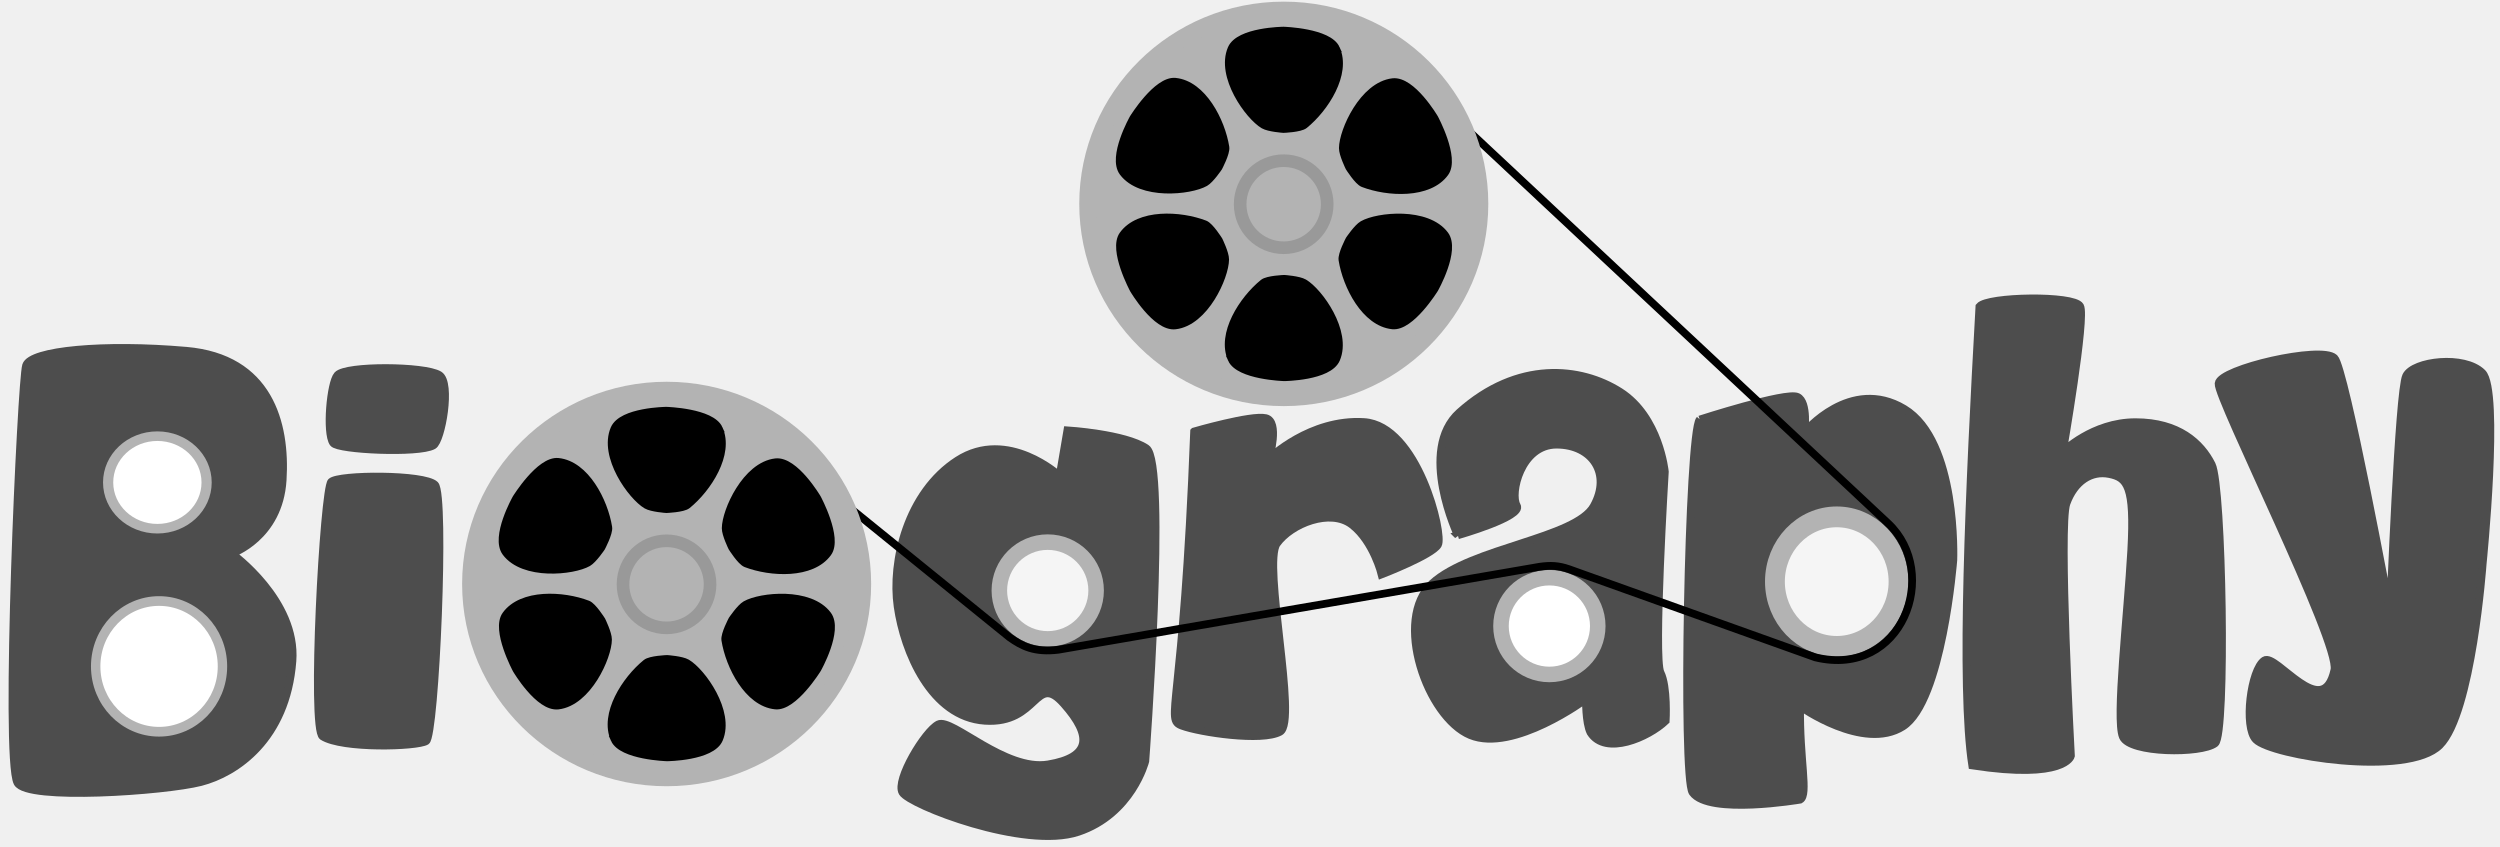
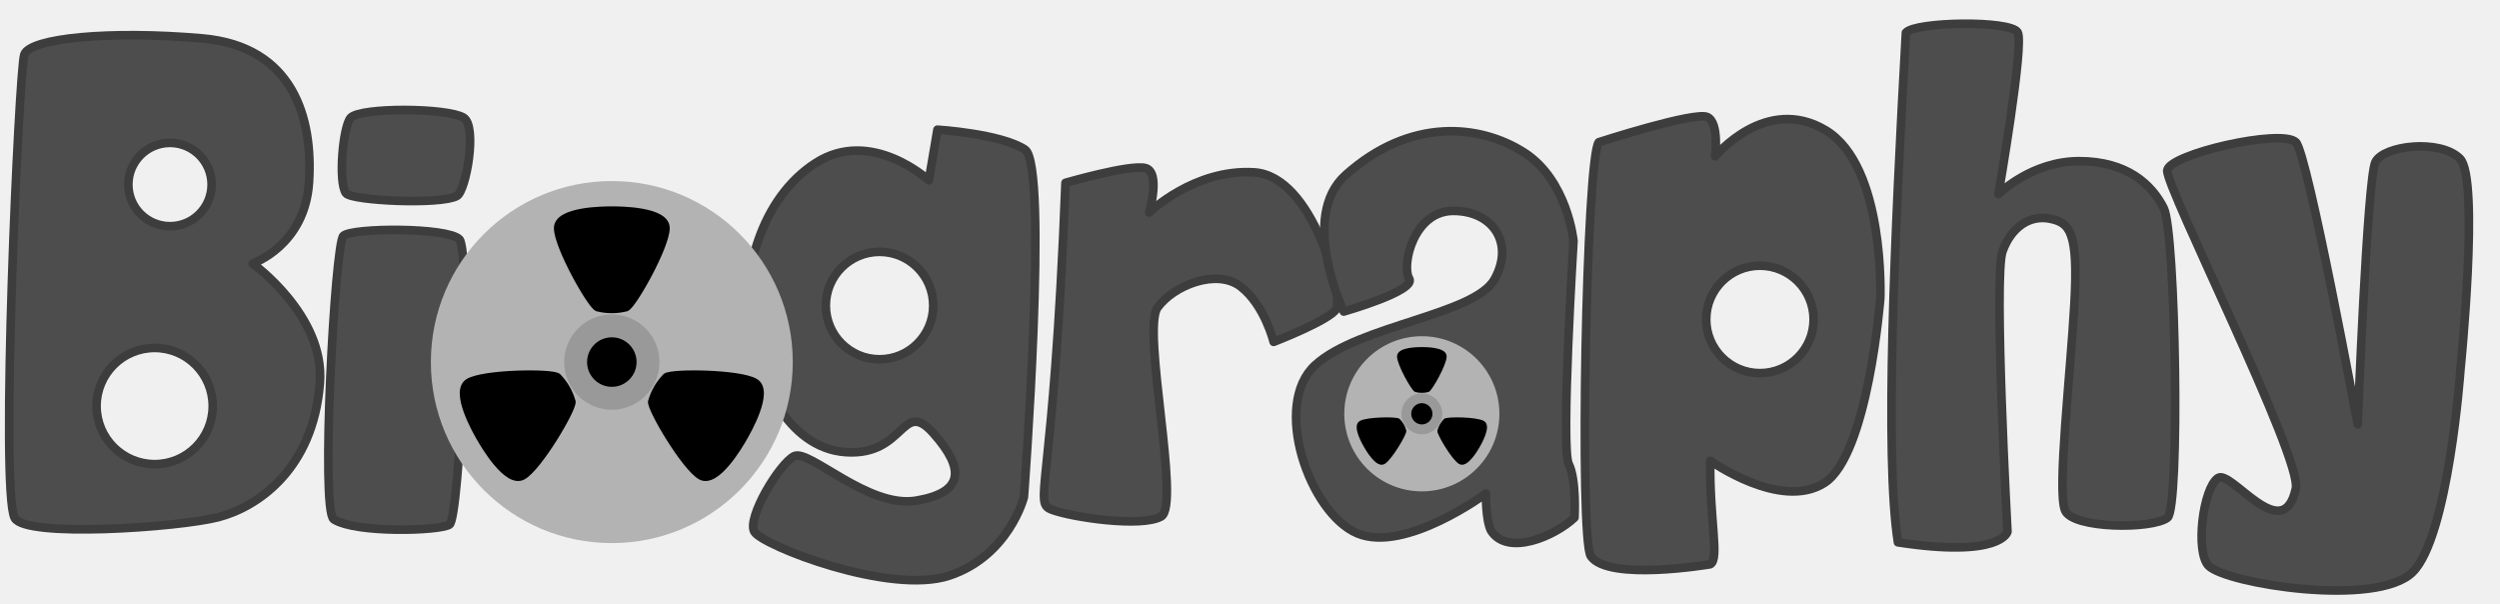
- <svg xmlns="http://www.w3.org/2000/svg" id="svg3039" version="1.1" width="322" height="109">
-   <defs id="defs3043" />
-   <path style="fill:#4d4d4d;fill-opacity:1;stroke:#4d4d4d;stroke-width:0.965px;stroke-linecap:butt;stroke-linejoin:miter;stroke-opacity:1" d="m 153.786,55.559 c -1.387,36.125 -3.859,37.073 -1.548,37.933 2.312,0.86 10.332,2.063 12.644,0.773 2.312,-1.29 -2.265,-21.653 -0.415,-24.233 1.849,-2.58 6.888,-4.581 9.662,-2.431 2.774,2.15 3.812,6.407 3.812,6.407 0,0 6.517,-2.507 7.284,-3.827 0.767,-1.32 -2.613,-15.408 -9.548,-15.838 -6.935,-0.43 -12.181,4.656 -12.181,4.656 0,0 1.387,-4.731 -0.462,-5.161 -1.849,-0.43 -9.247,1.72 -9.247,1.72 z" id="path3055">
-     </path>
-   <path style="fill:#4d4d4d;fill-opacity:1;stroke:#4d4d4d;stroke-width:1px;stroke-linecap:butt;stroke-linejoin:miter;stroke-opacity:1" d="m 254.949,39.472 c -1.31,23.329 -2.492,49.053 -0.924,59.119 12.008,1.847 12.711,-1.225 12.711,-1.225 0,0 -1.611,-29.656 -0.576,-32.524 1.036,-2.868 3.2,-4.251 5.509,-3.789 2.309,0.462 3.3,1.513 2.838,9.826 -0.462,8.314 -2.041,21.741 -1.084,24.017 0.895,2.129 10.088,2.202 11.881,0.843 1.487,-1.127 0.957,-33.127 -0.428,-35.898 -1.386,-2.771 -4.284,-5.462 -9.826,-5.462 -5.542,0 -9.364,3.822 -9.364,3.822 0,0 3.025,-17.419 2.229,-18.776 -0.831,-1.417 -11.917,-1.233 -12.966,0.047 z" id="path3061">
-     </path>
-   <path style="fill:#4d4d4d;fill-opacity:1;stroke:#4d4d4d;stroke-width:1px;stroke-linecap:butt;stroke-linejoin:miter;stroke-opacity:1" d="m 285.753,49.39 c -0.211,1.889 15.677,33.392 14.92,36.902 -1.476,6.847 -7.52,-2.238 -9.03,-1.225 -1.751,1.175 -2.669,8.597 -1.084,10.194 2.045,2.062 19.525,4.873 23.682,0.716 4.157,-4.157 5.529,-23.381 5.529,-23.381 0,0 2.262,-22.263 -0.047,-24.573 -2.309,-2.309 -8.86,-1.538 -9.813,0.395 -0.953,1.933 -2.055,30.436 -2.055,30.436 0,0 -5.825,-31.472 -7.182,-32.745 -1.701,-1.595 -14.71,1.391 -14.92,3.28 z" id="path3063">
-     </path>
-   <g id="g4209">
-     <path id="path3053" d="m 136.479,61.301 c 0,0 -6.674,-6.165 -13.14,-2.008 -6.466,4.157 -8.553,13.046 -7.725,18.829 0.83,5.797 4.317,14.251 11.245,14.713 6.928,0.462 6.466,-6.339 10.161,-2.182 3.695,4.157 3.521,6.881 -2.022,7.805 -5.542,0.924 -12.423,-6.023 -14.144,-5.161 -1.721,0.862 -5.534,7.2 -4.619,8.775 0.915,1.576 15.703,7.39 22.631,5.081 6.928,-2.309 8.648,-9.11 8.648,-9.11 0,0 2.898,-38.462 0.127,-40.309 -2.771,-1.847 -10.161,-2.309 -10.161,-2.309 z" style="fill:#4d4d4d;stroke:#4d4d4d;stroke-width:1px;stroke-linecap:butt;stroke-linejoin:miter;stroke-opacity:1;fill-opacity:1" />
-     <path transform="translate(-1.526272,-0.1271894)" d="m 142.706,76.185 a 6.232,6.232 0 1 1 -12.465,0 6.232,6.232 0 1 1 12.465,0 z" id="path3067" style="fill:#ffffff;stroke:#b3b3b3;stroke-width:2;stroke-linecap:round;stroke-linejoin:round;stroke-miterlimit:4;stroke-opacity:1;stroke-dasharray:none;stroke-dashoffset:0;fill-opacity:0.941" />
-   </g>
-   <g id="g4213">
-     <path id="path3057" d="m 187.771,68.945 c 0,0 -5.212,-10.973 0.207,-15.831 7.504,-6.725 15.61,-5.877 20.69,-2.644 5.081,3.233 5.763,10.288 5.763,10.288 0,0 -1.479,24.017 -0.556,25.864 0.924,1.847 0.669,6.225 0.669,6.225 -2.243,2.132 -7.768,4.55 -9.692,1.499 -0.637,-1.283 -0.576,-4.297 -0.576,-4.297 0,0 -9.372,6.941 -14.914,4.632 -5.542,-2.309 -9.973,-14.92 -4.893,-19.539 5.081,-4.619 18.494,-5.797 20.804,-9.954 2.309,-4.157 -0.174,-7.919 -4.793,-7.919 -4.619,0 -6.038,6.339 -5.114,7.852 0.868,1.421 -7.597,3.822 -7.597,3.822 z" style="fill:#4d4d4d;stroke:#4d4d4d;stroke-width:1px;stroke-linecap:butt;stroke-linejoin:miter;stroke-opacity:1;fill-opacity:1" />
-     <path d="m 142.706,76.185 a 6.232,6.232 0 1 1 -12.465,0 6.232,6.232 0 1 1 12.465,0 z" id="path3067-4" style="fill:#ffffff;stroke:#b3b3b3;stroke-width:2;stroke-linecap:round;stroke-linejoin:round;stroke-miterlimit:4;stroke-opacity:1;stroke-dasharray:none;stroke-dashoffset:0;fill-opacity:1" transform="translate(63.08593,4.451629)" />
-   </g>
-   <g id="g4217">
-     <path id="path3059" d="m 218.924,54.038 c -1.466,1.72 -2.296,46.106 -0.924,48.034 2.092,2.939 13.856,0.924 13.856,0.924 1.1,-0.605 -0.104,-5.159 0,-12.008 0,0 8.153,5.817 13.233,2.584 5.081,-3.233 6.5,-21.44 6.5,-21.44 0,0 0.589,-15.322 -6.339,-19.479 -6.928,-4.157 -12.832,3.026 -12.832,3.026 0,0 0.503,-3.896 -0.897,-4.558 -1.456,-0.689 -12.598,2.918 -12.598,2.918 z" style="fill:#4d4d4d;stroke:#4d4d4d;stroke-width:1px;stroke-linecap:butt;stroke-linejoin:miter;stroke-opacity:1;fill-opacity:1" />
-     <path d="m 142.706,76.185 a 6.232,6.232 0 1 1 -12.465,0 6.232,6.232 0 1 1 12.465,0 z" id="path3067-2" style="fill:#ffffff;stroke:#b3b3b3;stroke-width:2;stroke-linecap:round;stroke-linejoin:round;stroke-miterlimit:4;stroke-opacity:1;stroke-dasharray:none;stroke-dashoffset:0;fill-opacity:0.941" transform="matrix(1.277198,0,0,1.338423,62.26761,-27.05469)" />
-   </g>
-   <g id="g4204" transform="translate(0.3,-2.6)">
-     <path id="path3049" d="m 3.059,49.674 c -0.622,1.939 -2.828,50.429 -1.118,53.737 1.212,2.343 19.002,1.102 23.608,-0.08 4.538,-1.165 11.036,-5.518 11.814,-15.576 0.606,-7.826 -7.805,-13.856 -7.805,-13.856 0,0 6.085,-2.068 6.546,-9.458 C 36.568,57.05 34.305,48.703 23.682,47.78 13.059,46.856 3.681,47.735 3.059,49.674 z" style="fill:#4d4d4d;fill-opacity:1;stroke:#4d4d4d;stroke-width:1px;stroke-linecap:butt;stroke-linejoin:miter;stroke-opacity:1" />
-     <path transform="matrix(1.312134,0,0,1.233186,-6.232914,-15.09604)" d="m 24.802,64.738 c 0,2.669 -2.164,4.833 -4.833,4.833 -2.669,0 -4.833,-2.164 -4.833,-4.833 0,-2.669 2.164,-4.833 4.833,-4.833 2.669,0 4.833,2.164 4.833,4.833 z" id="path3094" style="fill:#ffffff;stroke:#b3b3b3;fill-opacity:1;stroke-opacity:1" />
-     <path transform="matrix(1.211178,0,0,1.248914,-1.840927,-24.50939)" d="m 24.929,90.43 c 0,3.723 -3.018,6.741 -6.741,6.741 -3.723,0 -6.741,-3.018 -6.741,-6.741 0,-3.723 3.018,-6.741 6.741,-6.741 3.723,0 6.741,3.018 6.741,6.741 z" id="path3096" style="fill:#ffffff;stroke:#b3b3b3;stroke-opacity:1;fill-opacity:1" />
-   </g>
-   <path style="fill:none;stroke:#000000;stroke-width:1px;stroke-linecap:butt;stroke-linejoin:miter;stroke-opacity:1" d="m 101.879,59.269 28.161,22.825 c 1.605,1.136 3.201,1.966 6.271,1.592 l 61.995,-10.687 c 1.4,-0.193 2.389,-0.164 3.77,0.311 l 31.743,11.359 c 11.247,2.714 16.149,-10.901 9.367,-17.259 L 178.192,6.613 l 0.509,0.254 -0.382,-0.127" id="path3065" />
-   <g id="reel1" transform="translate(0,-6.781e-5)">
-     <path transform="matrix(1.093764,0,0,1.081569,-10.82193,-7.962337)" d="m 111.48,76.907 c 0,12.749 -10.335,23.084 -23.084,23.084 -12.749,0 -23.084,-10.335 -23.084,-23.084 0,-12.749 10.335,-23.084 23.084,-23.084 12.749,0 23.084,10.335 23.084,23.084 z" id="path3868" style="fill:#b3b3b3;fill-opacity:1;stroke:#b3b3b3;stroke-width:2;stroke-linecap:round;stroke-linejoin:round;stroke-miterlimit:4;stroke-opacity:1;stroke-dasharray:none;stroke-dashoffset:0" />
-     <path transform="matrix(0.8129357,0,0,0.8129357,20.51285,51.53155)" d="m 87.269,29.191 c 0,3.809 -3.088,6.897 -6.897,6.897 -3.809,0 -6.897,-3.088 -6.897,-6.897 0,-3.809 3.088,-6.897 6.897,-6.897 3.809,0 6.897,3.088 6.897,6.897 z" id="path3872" style="fill:#b3b3b3;fill-opacity:1;stroke:#999999;stroke-width:2;stroke-linecap:round;stroke-linejoin:round;stroke-miterlimit:4;stroke-opacity:1;stroke-dasharray:none;stroke-dashoffset:0" />
-     <path id="path3874-1" d="m 92.647,55.214 c 1.459,3.252 -1.448,7.729 -4.099,9.877 -0.569,0.461 -2.724,0.538 -2.724,0.538 0,0 -1.885,-0.128 -2.574,-0.532 -1.93,-1.131 -5.696,-6.324 -4.167,-9.882 0.996,-2.318 6.748,-2.367 6.748,-2.367 0,0 5.832,0.171 6.817,2.366 z" style="fill:#000000;fill-opacity:1;stroke:#000000;stroke-width:0.888px;stroke-linecap:butt;stroke-linejoin:miter;stroke-opacity:1" />
-     <path id="path3874-1-0" d="m 71.898,59.436 c 3.546,0.363 5.97,5.119 6.504,8.489 0.115,0.723 -0.896,2.628 -0.896,2.628 0,0 -1.054,1.569 -1.748,1.963 -1.945,1.106 -8.325,1.77 -10.642,-1.332 -1.51,-2.022 1.324,-7.027 1.324,-7.027 0,0 3.064,-4.965 5.457,-4.721 z" style="fill:#000000;fill-opacity:1;stroke:#000000;stroke-width:0.888px;stroke-linecap:butt;stroke-linejoin:miter;stroke-opacity:1" />
-     <path style="fill:#000000;fill-opacity:1;stroke:#000000;stroke-width:0.888px;stroke-linecap:butt;stroke-linejoin:miter;stroke-opacity:1" d="m 65.111,79.181 c 2.087,-2.89 7.418,-2.611 10.603,-1.388 0.684,0.262 1.828,2.09 1.828,2.09 0,0 0.832,1.697 0.826,2.495 -0.015,2.237 -2.629,8.095 -6.475,8.55 -2.506,0.297 -5.423,-4.66 -5.423,-4.66 0,0 -2.768,-5.137 -1.36,-7.086 z" id="path3874-1-56" />
-     <path style="fill:#000000;fill-opacity:1;stroke:#000000;stroke-width:0.888px;stroke-linecap:butt;stroke-linejoin:miter;stroke-opacity:1" d="m 79.1,95.234 c -1.459,-3.252 1.448,-7.729 4.099,-9.877 0.569,-0.461 2.724,-0.538 2.724,-0.538 0,0 1.885,0.128 2.574,0.532 1.93,1.131 5.696,6.324 4.167,9.882 -0.996,2.318 -6.748,2.367 -6.748,2.367 0,0 -5.832,-0.171 -6.817,-2.366 z" id="path3874-1-8" />
-     <path style="fill:#000000;fill-opacity:1;stroke:#000000;stroke-width:0.888px;stroke-linecap:butt;stroke-linejoin:miter;stroke-opacity:1" d="m 99.868,90.921 c -3.546,-0.363 -5.97,-5.119 -6.504,-8.489 -0.115,-0.723 0.896,-2.628 0.896,-2.628 0,0 1.054,-1.569 1.748,-1.963 1.945,-1.106 8.325,-1.77 10.642,1.332 1.51,2.022 -1.324,7.027 -1.324,7.027 0,0 -3.064,4.965 -5.457,4.721 z" id="path3874-1-05" />
-     <path style="fill:#000000;fill-opacity:1;stroke:#000000;stroke-width:0.888px;stroke-linecap:butt;stroke-linejoin:miter;stroke-opacity:1" d="m 106.671,71.235 c -2.087,2.89 -7.418,2.611 -10.603,1.388 -0.684,-0.262 -1.828,-2.09 -1.828,-2.09 0,0 -0.832,-1.697 -0.826,-2.495 0.015,-2.237 2.629,-8.095 6.475,-8.55 2.506,-0.297 5.423,4.66 5.423,4.66 0,0 2.768,5.137 1.36,7.086 z" id="path3874-1-74" />
-     <anmateTransform />
-   </g>
-   <g id="reel2" transform="translate(79.48838,-48.95907)">
-     <path transform="matrix(1.093764,0,0,1.081569,-10.82193,-7.962337)" d="m 111.48,76.907 c 0,12.749 -10.335,23.084 -23.084,23.084 -12.749,0 -23.084,-10.335 -23.084,-23.084 0,-12.749 10.335,-23.084 23.084,-23.084 12.749,0 23.084,10.335 23.084,23.084 z" id="path3868-6" style="fill:#b3b3b3;fill-opacity:1;stroke:#b3b3b3;stroke-width:2;stroke-linecap:round;stroke-linejoin:round;stroke-miterlimit:4;stroke-opacity:1;stroke-dasharray:none;stroke-dashoffset:0" />
-     <path transform="matrix(0.8129357,0,0,0.8129357,20.51285,51.53155)" d="m 87.269,29.191 c 0,3.809 -3.088,6.897 -6.897,6.897 -3.809,0 -6.897,-3.088 -6.897,-6.897 0,-3.809 3.088,-6.897 6.897,-6.897 3.809,0 6.897,3.088 6.897,6.897 z" id="path3872-8" style="fill:#b3b3b3;fill-opacity:1;stroke:#999999;stroke-width:2;stroke-linecap:round;stroke-linejoin:round;stroke-miterlimit:4;stroke-opacity:1;stroke-dasharray:none;stroke-dashoffset:0" />
-     <path id="path3874-1-9" d="m 92.647,55.214 c 1.459,3.252 -1.448,7.729 -4.099,9.877 -0.569,0.461 -2.724,0.538 -2.724,0.538 0,0 -1.885,-0.128 -2.574,-0.532 -1.93,-1.131 -5.696,-6.324 -4.167,-9.882 0.996,-2.318 6.748,-2.367 6.748,-2.367 0,0 5.832,0.171 6.817,2.366 z" style="fill:#000000;fill-opacity:1;stroke:#000000;stroke-width:0.888px;stroke-linecap:butt;stroke-linejoin:miter;stroke-opacity:1" />
-     <path id="path3874-1-0-8" d="m 71.898,59.436 c 3.546,0.363 5.97,5.119 6.504,8.489 0.115,0.723 -0.896,2.628 -0.896,2.628 0,0 -1.054,1.569 -1.748,1.963 -1.945,1.106 -8.325,1.77 -10.642,-1.332 -1.51,-2.022 1.324,-7.027 1.324,-7.027 0,0 3.064,-4.965 5.457,-4.721 z" style="fill:#000000;fill-opacity:1;stroke:#000000;stroke-width:0.888px;stroke-linecap:butt;stroke-linejoin:miter;stroke-opacity:1" />
-     <path style="fill:#000000;fill-opacity:1;stroke:#000000;stroke-width:0.888px;stroke-linecap:butt;stroke-linejoin:miter;stroke-opacity:1" d="m 65.111,79.181 c 2.087,-2.89 7.418,-2.611 10.603,-1.388 0.684,0.262 1.828,2.09 1.828,2.09 0,0 0.832,1.697 0.826,2.495 -0.015,2.237 -2.629,8.095 -6.475,8.55 -2.506,0.297 -5.423,-4.66 -5.423,-4.66 0,0 -2.768,-5.137 -1.36,-7.086 z" id="path3874-1-56-2" />
-     <path style="fill:#000000;fill-opacity:1;stroke:#000000;stroke-width:0.888px;stroke-linecap:butt;stroke-linejoin:miter;stroke-opacity:1" d="m 79.1,95.234 c -1.459,-3.252 1.448,-7.729 4.099,-9.877 0.569,-0.461 2.724,-0.538 2.724,-0.538 0,0 1.885,0.128 2.574,0.532 1.93,1.131 5.696,6.324 4.167,9.882 -0.996,2.318 -6.748,2.367 -6.748,2.367 0,0 -5.832,-0.171 -6.817,-2.366 z" id="path3874-1-8-2" />
-     <path style="fill:#000000;fill-opacity:1;stroke:#000000;stroke-width:0.888px;stroke-linecap:butt;stroke-linejoin:miter;stroke-opacity:1" d="m 99.868,90.921 c -3.546,-0.363 -5.97,-5.119 -6.504,-8.489 -0.115,-0.723 0.896,-2.628 0.896,-2.628 0,0 1.054,-1.569 1.748,-1.963 1.945,-1.106 8.325,-1.77 10.642,1.332 1.51,2.022 -1.324,7.027 -1.324,7.027 0,0 -3.064,4.965 -5.457,4.721 z" id="path3874-1-05-0" />
-     <path style="fill:#000000;fill-opacity:1;stroke:#000000;stroke-width:0.888px;stroke-linecap:butt;stroke-linejoin:miter;stroke-opacity:1" d="m 106.671,71.235 c -2.087,2.89 -7.418,2.611 -10.603,1.388 -0.684,-0.262 -1.828,-2.09 -1.828,-2.09 0,0 -0.832,-1.697 -0.826,-2.495 0.015,-2.237 2.629,-8.095 6.475,-8.55 2.506,-0.297 5.423,4.66 5.423,4.66 0,0 2.768,5.137 1.36,7.086 z" id="path3874-1-74-4" />
-   </g>
-   <g id="g3966">
-     <path id="path3051" d="m 42.616,62.013 c 0.981,-0.959 12.059,-1.009 13.456,0.384 1.397,1.393 0.053,32.369 -1.14,33.109 -1.194,0.74 -10.874,1.024 -13.423,-0.611 -1.566,-1.004 0.125,-31.923 1.107,-32.882 z" style="fill:#4d4d4d;fill-opacity:1;stroke:#4d4d4d;stroke-width:0.872px;stroke-linecap:butt;stroke-linejoin:miter;stroke-opacity:1" />
-     <path id="path3964" d="m 43.465,48.313 c -0.896,0.995 -1.469,7.448 -0.547,8.748 0.627,0.884 11.018,1.363 12.881,0.32 1.06,-0.594 2.394,-8.088 0.77,-9.084 -1.878,-1.153 -11.989,-1.222 -13.105,0.017 z" style="fill:#4d4d4d;stroke:#4d4d4d;stroke-width:1px;stroke-linecap:butt;stroke-linejoin:miter;stroke-opacity:1;fill-opacity:1" />
-   </g>
+ <svg xmlns="http://www.w3.org/2000/svg" xmlns:xlink="http://www.w3.org/1999/xlink" width="100%" height="100%" viewBox="0,0,290,70">
+   <defs>
+     <style type="text/css">
+       .letter {
+         fill:#4d4d4d;
+         stroke:#3d3d3d;
+         stroke-width:1;
+         stroke-linejoin:round;
+         stroke-linecap:round;
+       }
+     </style>
+     <path id="reel_inner" d="m 50,8 C 52,8 65,8 65,13 65,18 56,34 54,35 Q 50,36 46,35 C 44,34 35,18 35,13 35,8 48,8 50,8 z" style="fill:#000000;stroke:#000000;stroke-width:2;" />
+     <g id="reel">
+       <circle cx="50" cy="50" r="50" stroke-width="0" fill="#b3b3b3" />
+       <circle cx="50" cy="50" r="10" stroke="#999999" stroke-width="3%" fill="#000000" />
+       <use xlink:href="#reel_inner" />
+       <use xlink:href="#reel_inner" transform="rotate(-120 50 50)" />
+       <use xlink:href="#reel_inner" transform="rotate(-240 50 50)" />
+     </g>
+     <g id="reel_cw">
+       <use xlink:href="#reel" />
+       <animateTransform attributeType="xml" attributeName="transform" type="rotate" from="0 50 50" to="360 50 50" dur="8s" repeatCount="indefinite" />
+     </g>
+     <g id="reel_ccw">
+       <use xlink:href="#reel" />
+       <animateTransform attributeType="xml" attributeName="transform" type="rotate" from="0 50 50" to="-360 50 50" dur="8s" repeatCount="indefinite" />
+     </g>
+     <g id="T">
+       <path class="letter" d="M 2.273,13.336 C 0.699,18.161 0,25.205 0.758,25.836 1.515,26.468 11.364,24.447 11.996,25.205 c 0.631,0.758 -2.525,35.608 -1.389,35.608 1.136,0 15.026,3.246 16.541,0.253 1.515,-2.994 -2.778,-35.355 -1.768,-36.239 1.01,-0.884 7.923,2.976 10.954,1.768 C 38.311,25.806 38.417,13.714 35.86,12.957 33.304,12.199 3.351,10.028 2.273,13.336 z" />
+     </g>
+     <g id="R">
+       <path d="m 24.802,22.738 c 0,2.669 -2.164,4.833 -4.833,4.833 -2.669,0 -4.833,-2.164 -4.833,-4.833 0,-2.669 2.164,-4.833 4.833,-4.833 2.669,0 4.833,2.164 4.833,4.833 z M 3.059,7.674 C 2.437,9.613 0.231,58.103 1.941,61.411 c 4.173,0.054 9.46,1.958 12.486,-0.916 1.26,-0.729 -1.393,-18.913 -0.248,-20.159 1.145,-1.246 15.367,21.039 17.356,21.275 2.573,0.306 8.034,-1.852 8.228,-4.367 0.606,-7.826 -12.603,-20.043 -12.603,-20.043 0,0 9.494,-7.498 9.956,-14.888 C 37.578,14.924 34.305,6.703 23.682,5.78 13.059,4.856 3.681,5.735 3.059,7.674 z" />
+     </g>
+     <g id="L">
+       <path d="M 1.918,3.053 C 1.437,4.276 0.247,59.658 1.539,62.31 c 0.918,1.205 31.031,1.01 32.925,1.01 1.894,0 2.147,-16.704 0,-18.093 -2.147,-1.389 -21.328,4.546 -21.328,4.546 0,0 4.394,-43.258 2.525,-46.214 C 14.272,2.548 1.918,3.053 1.918,3.053 z" />
+     </g>
+     <g id="I">
+       <path d="M 3.85,7.382 C 2.713,8.265 2.713,14.958 3.597,15.715 4.481,16.473 7.259,16.347 7.259,16.347 L 7.007,53.344 c 0,0 -4.167,-1e-6 -5.177,1.01 -1.01,1.01 -1.894,8.118 -0.758,8.118 1.136,0 20.435,-0.126 22.329,-0.126 1.894,0 3.03,-8.497 0.884,-9.886 -2.147,-1.389 -5.177,0.126 -5.177,0.126 L 18.351,16.599 c 0,0 3.283,0.884 4.924,0.126 C 24.917,15.968 25.8,7.382 24.411,6.371 23.022,5.361 3.85,7.382 3.85,7.382 z" />
+     </g>
+     <g id="D">
+       <path d="m 13.071,21.804 0,23.036 7.946,0 c 0,0 5.714,-2.946 5.536,-12.232 C 26.375,23.321 21.018,21.804 21.018,21.804 z M 3.383,6.099 C 7.04,3.1 23.896,4.319 29.454,10.206 c 4.58,4.851 7.871,13.138 7.946,20.982 0.089,9.286 -0.625,23.125 -7.411,28.125 -6.786,5 -24.568,2.956 -27.143,1.607 C -0.903,58.956 0.263,8.656 3.383,6.099 z" />
+     </g>
+     <g id="C">
+       <path d="m 23.991,23.161 c 1.136,0 9.312,-4.067 9.312,-6.34 0,-2.273 -8.935,-9.864 -15.373,-9.47 C 11.743,7.729 0.374,11.52 0.758,32.352 1.263,59.752 10.407,63.071 16.289,63.071 c 5.882,0 17.015,-3.193 17.015,-14.81 0,-5.458 -5.719,-7.508 -8.681,-6.692 -2.811,0.774 -0.818,10.228 -6.819,10.228 -3.03,0 -5.245,-10.692 -5.556,-16.541 -0.331,-6.229 1.389,-17.299 4.041,-18.183 5.761,-1.92 5.462,6.088 7.702,6.088 z" />
+     </g>
+     <g id="B">
+       <path d="m 24.688,47.1 c 0,3.723 -3.018,6.741 -6.741,6.741 -3.723,0 -6.741,-3.018 -6.741,-6.741 0,-3.723 3.018,-6.741 6.741,-6.741 3.723,0 6.741,3.018 6.741,6.741 z M 24.56,21.407 c 0,2.669 -2.164,4.833 -4.833,4.833 -2.669,0 -4.833,-2.164 -4.833,-4.833 0,-2.669 2.164,-4.833 4.833,-4.833 2.669,0 4.833,2.164 4.833,4.833 z M 2.817,6.343 C 2.195,8.282 -0.011,56.772 1.7,60.08 c 1.212,2.343 19.002,1.102 23.608,-0.08 4.538,-1.165 11.036,-5.518 11.814,-15.576 0.606,-7.826 -7.805,-13.856 -7.805,-13.856 0,0 6.085,-2.068 6.546,-9.458 C 36.326,13.719 34.064,5.372 23.441,4.449 12.818,3.525 3.44,4.404 2.817,6.343 z" />
+     </g>
+     <g id="y">
+       <path d="m 0.502,19.768 c -0.211,1.889 15.677,33.392 14.92,36.902 -1.476,6.847 -7.52,-2.238 -9.03,-1.225 -1.751,1.175 -2.669,8.597 -1.084,10.194 2.045,2.062 19.525,4.873 23.682,0.716 4.157,-4.157 5.529,-23.381 5.529,-23.381 0,0 2.262,-22.263 -0.047,-24.573 -2.309,-2.309 -8.86,-1.538 -9.813,0.395 -0.953,1.933 -2.055,30.436 -2.055,30.436 0,0 -5.825,-31.472 -7.182,-32.745 -1.701,-1.595 -14.71,1.391 -14.92,3.28 z" />
+     </g>
+     <g id="w">
+       <path d="m 0.502,20.768 c -0.211,1.889 12.498,40.755 15.34,43.089 1.906,1.083 4.144,2.361 7.128,-0.163 4.157,-4.157 6.333,-19.845 6.333,-19.845 0,0 0.561,19.993 4,20.346 3.418,0.35 5.096,-0.941 7.114,-3.123 2.577,-2.787 7.533,-38.602 7.037,-39.911 -1.099,-2.905 -6.435,-3.771 -7.862,-3.253 -1.749,0.636 -3.006,24.664 -3.006,24.664 0,0 -3.217,-17.747 -6.114,-24.053 -2.309,-2.309 -8.86,-0.654 -9.813,1.279 -0.953,1.933 -2.055,30.436 -2.055,30.436 0,0 -1.825,-31.472 -3.182,-32.745 -1.701,-1.595 -14.71,1.391 -14.92,3.28 z" />
+     </g>
+     <g id="v">
+       <path d="m 0.502,19.768 c -0.211,1.889 16.498,40.755 19.34,43.089 1.906,1.083 4.144,2.361 7.128,-0.163 5.265,-6.132 10.367,-40.139 7.502,-44.292 -2.309,-2.309 -8.86,-1.538 -9.813,0.395 -0.953,1.933 -2.055,30.436 -2.055,30.436 0,0 -5.825,-31.472 -7.182,-32.745 -1.701,-1.595 -14.71,1.391 -14.92,3.28 z" />
+     </g>
+     <g id="t">
+       <path d="m 23.125,15.125 c 1.704,2.158 -0.089,9.732 -0.089,9.732 0,0 9.411,-0.446 10.214,0.536 0.804,0.982 0.893,5.625 -0.089,6.786 -0.982,1.161 -11.554,1.161 -11.554,1.161 0,0 -2.857,16.161 -2.768,17.054 0.089,0.893 0.268,2.054 2.054,2.321 1.786,0.268 3.482,-2.679 4.643,-5.089 1.161,-2.411 1.875,-1.786 3.482,-1.429 1.607,0.357 4.286,2.321 4.286,4.375 0,2.054 -4.501,8.884 -7.143,9.821 C 23.393,61.375 13.125,61.911 11.518,60.929 9.911,59.946 6.472,56.93 6.875,52 c 0.193,-2.365 3.393,-18.036 3.393,-18.036 0,0 -7.589,0.804 -8.214,-0.179 -0.625,-0.982 -2.321,-7.054 -1.25,-8.125 C 1.875,24.589 11.429,25.036 11.429,25.036 c 0,0 0.926,-8.994 2.054,-9.464 C 14.61,15.102 21.421,12.967 23.125,15.125 z" />
+     </g>
+     <g id="s">
+       <path d="m 33.304,27.304 c 0,2.883 -4.554,6.25 -6.518,5.893 -1.964,-0.357 -7.683,-5.853 -10.179,-6.071 -2.495,-0.219 -3.607,0.327 -4.732,1.518 -1.125,1.19 -1.29,2.874 0.893,5.714 2.183,2.841 11.568,2.225 14.375,4.196 4.196,2.946 4.703,9.899 4.196,14.375 -0.536,4.732 -1.429,9.464 -11.607,9.107 C 9.554,61.679 -0.268,53.732 0.357,51.589 c 0.625,-2.143 3.304,-8.571 5.804,-7.857 2.5,0.714 10.446,7.143 11.964,7.768 1.518,0.625 3.125,0.446 4.286,-1.696 C 23.571,47.661 22.5,45.518 21.25,44.536 20,43.554 6.607,41.857 3.839,38.821 1.713,36.49 -0.089,28.643 1.518,24.357 2.692,21.227 11.652,19.206 14.911,19.179 c 10.446,-0.089 18.393,6.504 18.393,8.125 z" />
+     </g>
+     <g id="r">
+       <path d="m 3.646,21.209 c -1.387,36.125 -3.859,37.073 -1.548,37.933 2.312,0.86 10.332,2.063 12.644,0.773 2.312,-1.29 -2.265,-21.653 -0.415,-24.233 1.849,-2.58 6.888,-4.581 9.662,-2.431 2.774,2.15 3.812,6.407 3.812,6.407 0,0 6.517,-2.507 7.284,-3.827 0.767,-1.32 -2.613,-15.408 -9.548,-15.838 -6.935,-0.43 -12.181,4.656 -12.181,4.656 0,0 1.387,-4.731 -0.462,-5.161 -1.849,-0.43 -9.247,1.72 -9.247,1.72 z" />
+     </g>
+     <g id="p">
+       <path id="p_outline" d="m 28.464,37.052 c 0,3.442 -2.79,6.232 -6.232,6.232 -3.442,0 -6.232,-2.79 -6.232,-6.232 0,-3.442 2.79,-6.232 6.232,-6.232 3.442,0 6.232,2.79 6.232,6.232 z M 3.538,16.495 C 2.072,18.215 1.242,62.601 2.614,64.529 c 2.092,2.939 13.856,0.924 13.856,0.924 1.1,-0.605 -0.104,-5.159 0,-12.008 0,0 8.153,5.817 13.233,2.584 5.081,-3.233 6.5,-21.44 6.5,-21.44 0,0 0.589,-15.322 -6.339,-19.479 -6.928,-4.157 -12.832,3.026 -12.832,3.026 0,0 0.503,-3.896 -0.897,-4.558 -1.456,-0.689 -12.598,2.918 -12.598,2.918 z" />
+     </g>
+     <g id="o">
+       <path d="m 28.825,42.186 c 0,4.561 -3.698,8.259 -8.259,8.259 -4.561,0 -8.259,-3.698 -8.259,-8.259 0,-4.561 3.698,-8.259 8.259,-8.259 4.561,0 8.259,3.698 8.259,8.259 z M 10.164,21.034 c 9.821,-3.661 19.018,-1.964 22.5,4.375 3.482,6.339 2.232,16.911 0.179,22.625 -2.054,5.714 -7.946,12.232 -14.375,11.607 -6.429,-0.625 -12.771,-6.593 -15.536,-9.375 C 0.116,47.433 3.567,23.493 10.164,21.034 z" />
+     </g>
+     <g id="n">
+       <path d="m 0.003,23.613 c -0.455,-0.911 3.839,-3.304 7.143,-3.304 3.304,0 3.571,3.75 3.571,3.75 0,0 8.25,-3.75 12.625,-3.75 4.375,0 5.357,3.661 5.357,3.661 0.828,1.491 0.98,2.761 1.339,9.643 0.118,1.611 1.795,25.113 0.179,26.054 -0.952,0.554 -10.113,0.554 -10.536,0.268 -2.225,-1.503 2.009,-25.614 1.786,-26.946 -0.282,-1.684 -2.991,-3.62 -4.643,-3.482 -1.652,0.138 -4.036,2.056 -4.143,3.661 -0.079,1.18 1.508,24.728 0.714,25.786 C 12.445,60.22 2.279,60.22 0.896,59.041 -0.456,57.889 3.035,29.683 2.861,29.327 1.921,27.416 0.003,23.613 0.003,23.613 z" />
+     </g>
+     <g id="m">
+       <path d="m 0.768,24.352 c -0.455,-0.911 3.839,-3.304 7.143,-3.304 3.304,0 3.571,3.75 3.571,3.75 0,0 6.25,-3.75 10.625,-3.75 4.375,0 5.357,3.661 5.357,3.661 2.868,-0.915 9.935,-6.005 12.857,-3.661 3.862,3.675 5.096,34.458 4.196,37.214 -0.88,2.696 -9.148,2.696 -10.054,2.696 -2.886,0 -1.821,-26.33 -1.821,-27.768 0,-1.125 -0.793,-2.817 -2.054,-2.679 -1.261,0.138 -1.889,2.432 -1.786,3.839 0.118,1.611 1.795,25.113 0.179,26.054 -0.952,0.554 -10.113,0.554 -10.536,0.268 -2.225,-1.503 2.098,-25.793 1.875,-27.125 -0.282,-1.684 -2.187,-3.531 -3.839,-3.393 -1.652,0.138 -2.929,2.145 -3.036,3.75 -0.079,1.18 1.508,24.728 0.714,25.786 C 13.209,60.959 3.044,60.959 1.661,59.781 0.308,58.628 3.8,30.422 3.625,30.066 2.686,28.155 0.768,24.352 0.768,24.352 z" />
+     </g>
+     <g id="k">
+       <path d="m 3.578,6.404 c -1.387,36.125 -3.859,53.614 -1.548,54.474 2.312,0.86 10.332,2.063 12.644,0.773 0.578,-0.323 -1.042,-12.696 -1.117,-14.827 -0.075,-2.131 12.932,15.377 15.73,15.569 1.708,0.117 4.75,-4.605 4.617,-6.897 C 33.771,53.204 13.796,38.063 14.259,37.418 c 1.849,-2.58 6.762,-7.612 9.536,-5.461 2.774,2.15 5.959,2.493 5.959,2.493 0,0 3.383,-9.957 4.15,-11.277 0.767,-1.32 -1.5,-1.013 -8.435,-1.443 -6.935,-0.43 -12.687,7.181 -12.687,7.181 0,0 3.66,-22.535 1.811,-22.965 C 12.743,5.517 3.578,6.404 3.578,6.404 z" />
+     </g>
+     <g id="i">
+       <path d="m 2.844,27.362 c 0.981,-0.959 12.059,-1.009 13.456,0.384 1.397,1.393 0.053,32.369 -1.14,33.109 C 13.966,61.594 4.286,61.878 1.737,60.243 0.171,59.239 1.863,28.32 2.844,27.362 z" />
+       <path d="m 3.693,13.662 c -0.896,0.995 -1.469,7.448 -0.547,8.748 0.627,0.884 11.018,1.363 12.881,0.32 1.06,-0.594 2.394,-8.088 0.77,-9.084 -1.878,-1.153 -11.989,-1.222 -13.105,0.017 z" />
+     </g>
+     <g id="h">
+       <path d="m 3.173,3.79 c -1.31,23.329 -2.492,49.053 -0.924,59.119 12.008,1.847 12.711,-1.225 12.711,-1.225 0,0 -1.611,-29.656 -0.576,-32.525 1.036,-2.868 3.2,-4.25 5.509,-3.789 2.309,0.462 3.3,1.513 2.838,9.826 -0.462,8.313 -2.041,21.741 -1.084,24.017 0.895,2.129 10.088,2.202 11.881,0.843 1.487,-1.127 0.957,-33.127 -0.428,-35.898 -1.386,-2.771 -4.284,-5.462 -9.826,-5.462 -5.542,0 -9.364,3.822 -9.364,3.822 0,0 3.025,-17.419 2.229,-18.776 -0.831,-1.417 -11.917,-1.233 -12.966,0.047 z" />
+     </g>
+     <g id="g">
+       <path d="m 23.299,35.445 c 0,3.442 -2.79,6.232 -6.232,6.232 -3.442,0 -6.232,-2.79 -6.232,-6.232 0,-3.442 2.79,-6.232 6.232,-6.232 3.442,0 6.232,2.79 6.232,6.232 z m -0.513,-14.527 c 0,0 -6.674,-6.165 -13.14,-2.008 -6.466,4.157 -8.553,13.046 -7.725,18.829 0.83,5.797 4.317,14.251 11.245,14.713 6.928,0.462 6.466,-6.339 10.161,-2.182 3.695,4.157 3.521,6.881 -2.022,7.805 -5.542,0.924 -12.423,-6.023 -14.144,-5.161 -1.721,0.862 -5.534,7.2 -4.619,8.775 0.915,1.576 15.703,7.39 22.631,5.081 6.928,-2.309 8.648,-9.11 8.648,-9.11 0,0 2.898,-38.462 0.127,-40.309 -2.771,-1.847 -10.161,-2.309 -10.161,-2.309 z" />
+     </g>
+     <g id="e">
+       <path d="m 25.853,34.234 c 0,3.442 -2.79,6.232 -6.232,6.232 -3.442,0 -6.232,-2.79 -6.232,-6.232 0,-3.442 2.79,-6.232 6.232,-6.232 3.442,0 6.232,2.79 6.232,6.232 z m -14.113,12.83 c -2.193,7.104 5.386,8.131 8.289,7.529 4.714,-0.977 7.096,-5.253 9.721,-5.043 1.066,0.085 4.368,2.956 3.914,5.616 -0.713,4.177 -14.083,7.347 -16.148,7.347 -3.823,0 -8.418,-0.562 -12.968,-4.293 -3.435,-2.817 -3.725,-8.745 -3.968,-13.072 -0.337,-5.995 0.141,-22.418 6.567,-24.839 5.309,-2 26.119,-3.641 26.518,11.063 0.045,1.665 0,22.571 -21.924,15.691 z" />
+     </g>
+     <g id="d">
+       <path d="m 21.339,46.899 c 0,3.442 -2.79,6.232 -6.232,6.232 -3.442,0 -6.232,-2.79 -6.232,-6.232 0,-3.442 2.79,-6.232 6.232,-6.232 3.442,0 6.232,2.79 6.232,6.232 z m 0.558,-13.956 c 0,0 -6.674,-6.165 -13.14,-2.008 -6.466,4.157 -8.553,13.046 -7.725,18.829 0.83,5.797 4.317,14.251 11.245,14.713 6.928,0.462 6.466,-6.339 10.161,-2.182 3.695,4.157 1.767,2.88 1.767,2.88 -0.875,0.802 7.289,1.938 9.458,0.721 0,0 2.771,-59.099 0,-60.946 -2.771,-1.847 -11.268,0.216 -11.268,0.216 z" />
+     </g>
+     <g id="c">
+       <path d="m 24.352,29.768 c 1.136,0 9.312,-3.245 9.312,-5.058 0,-1.813 -8.935,-7.87 -15.373,-7.555 -6.187,0.302 -17.557,3.327 -17.173,19.946 0.505,21.86 9.649,24.509 15.531,24.509 5.882,0 17.015,-2.548 17.015,-11.816 0,-4.354 -5.719,-5.99 -8.681,-5.339 -2.811,0.618 -0.818,8.16 -6.819,8.16 -3.03,0 -5.245,-8.53 -5.556,-13.197 -0.331,-4.969 1.389,-13.801 4.041,-14.506 5.761,-1.532 5.462,4.857 7.702,4.857 z" />
+     </g>
+     <g id="a">
+       <path d="m 22.588,48.684 c 0,3.442 -2.79,6.232 -6.232,6.232 -3.442,0 -6.232,-2.79 -6.232,-6.232 0,-3.442 2.79,-6.232 6.232,-6.232 3.442,0 6.232,2.79 6.232,6.232 z M 6.939,36.14 c 0,0 -5.212,-10.973 0.207,-15.831 7.504,-6.725 15.61,-5.877 20.69,-2.644 5.081,3.233 5.763,10.288 5.763,10.288 0,0 -1.479,24.017 -0.556,25.864 0.924,1.847 0.669,6.225 0.669,6.225 -2.243,2.132 -7.768,4.55 -9.692,1.499 -0.637,-1.283 -0.576,-4.297 -0.576,-4.297 0,0 -9.372,6.941 -14.914,4.632 -5.542,-2.309 -9.973,-14.92 -4.893,-19.539 5.081,-4.619 18.494,-5.797 20.804,-9.954 2.309,-4.157 -0.174,-7.919 -4.793,-7.919 -4.619,0 -6.038,6.339 -5.114,7.852 0.868,1.421 -7.597,3.822 -7.597,3.822 z" />
+     </g>
+   </defs>
+   <use xlink:href="#B" class="letter" />
+   <use xlink:href="#i" class="letter" transform="translate(37,0)" />
+   <use xlink:href="#g" class="letter" transform="translate(85,0)" />
+   <use xlink:href="#r" class="letter" transform="translate(120,0)" />
+   <use xlink:href="#a" class="letter" transform="translate(149,0)" />
+   <use xlink:href="#p" class="letter" transform="translate(182,0)" />
+   <use xlink:href="#h" class="letter" transform="translate(218,0)" />
+   <use xlink:href="#y" class="letter" transform="translate(251,0)" />
+   <use xlink:href="#reel_ccw" transform="translate(50,21) scale(.42)" />
+   <use xlink:href="#reel_cw" transform="translate(156,39) scale(.18)" />
</svg>
